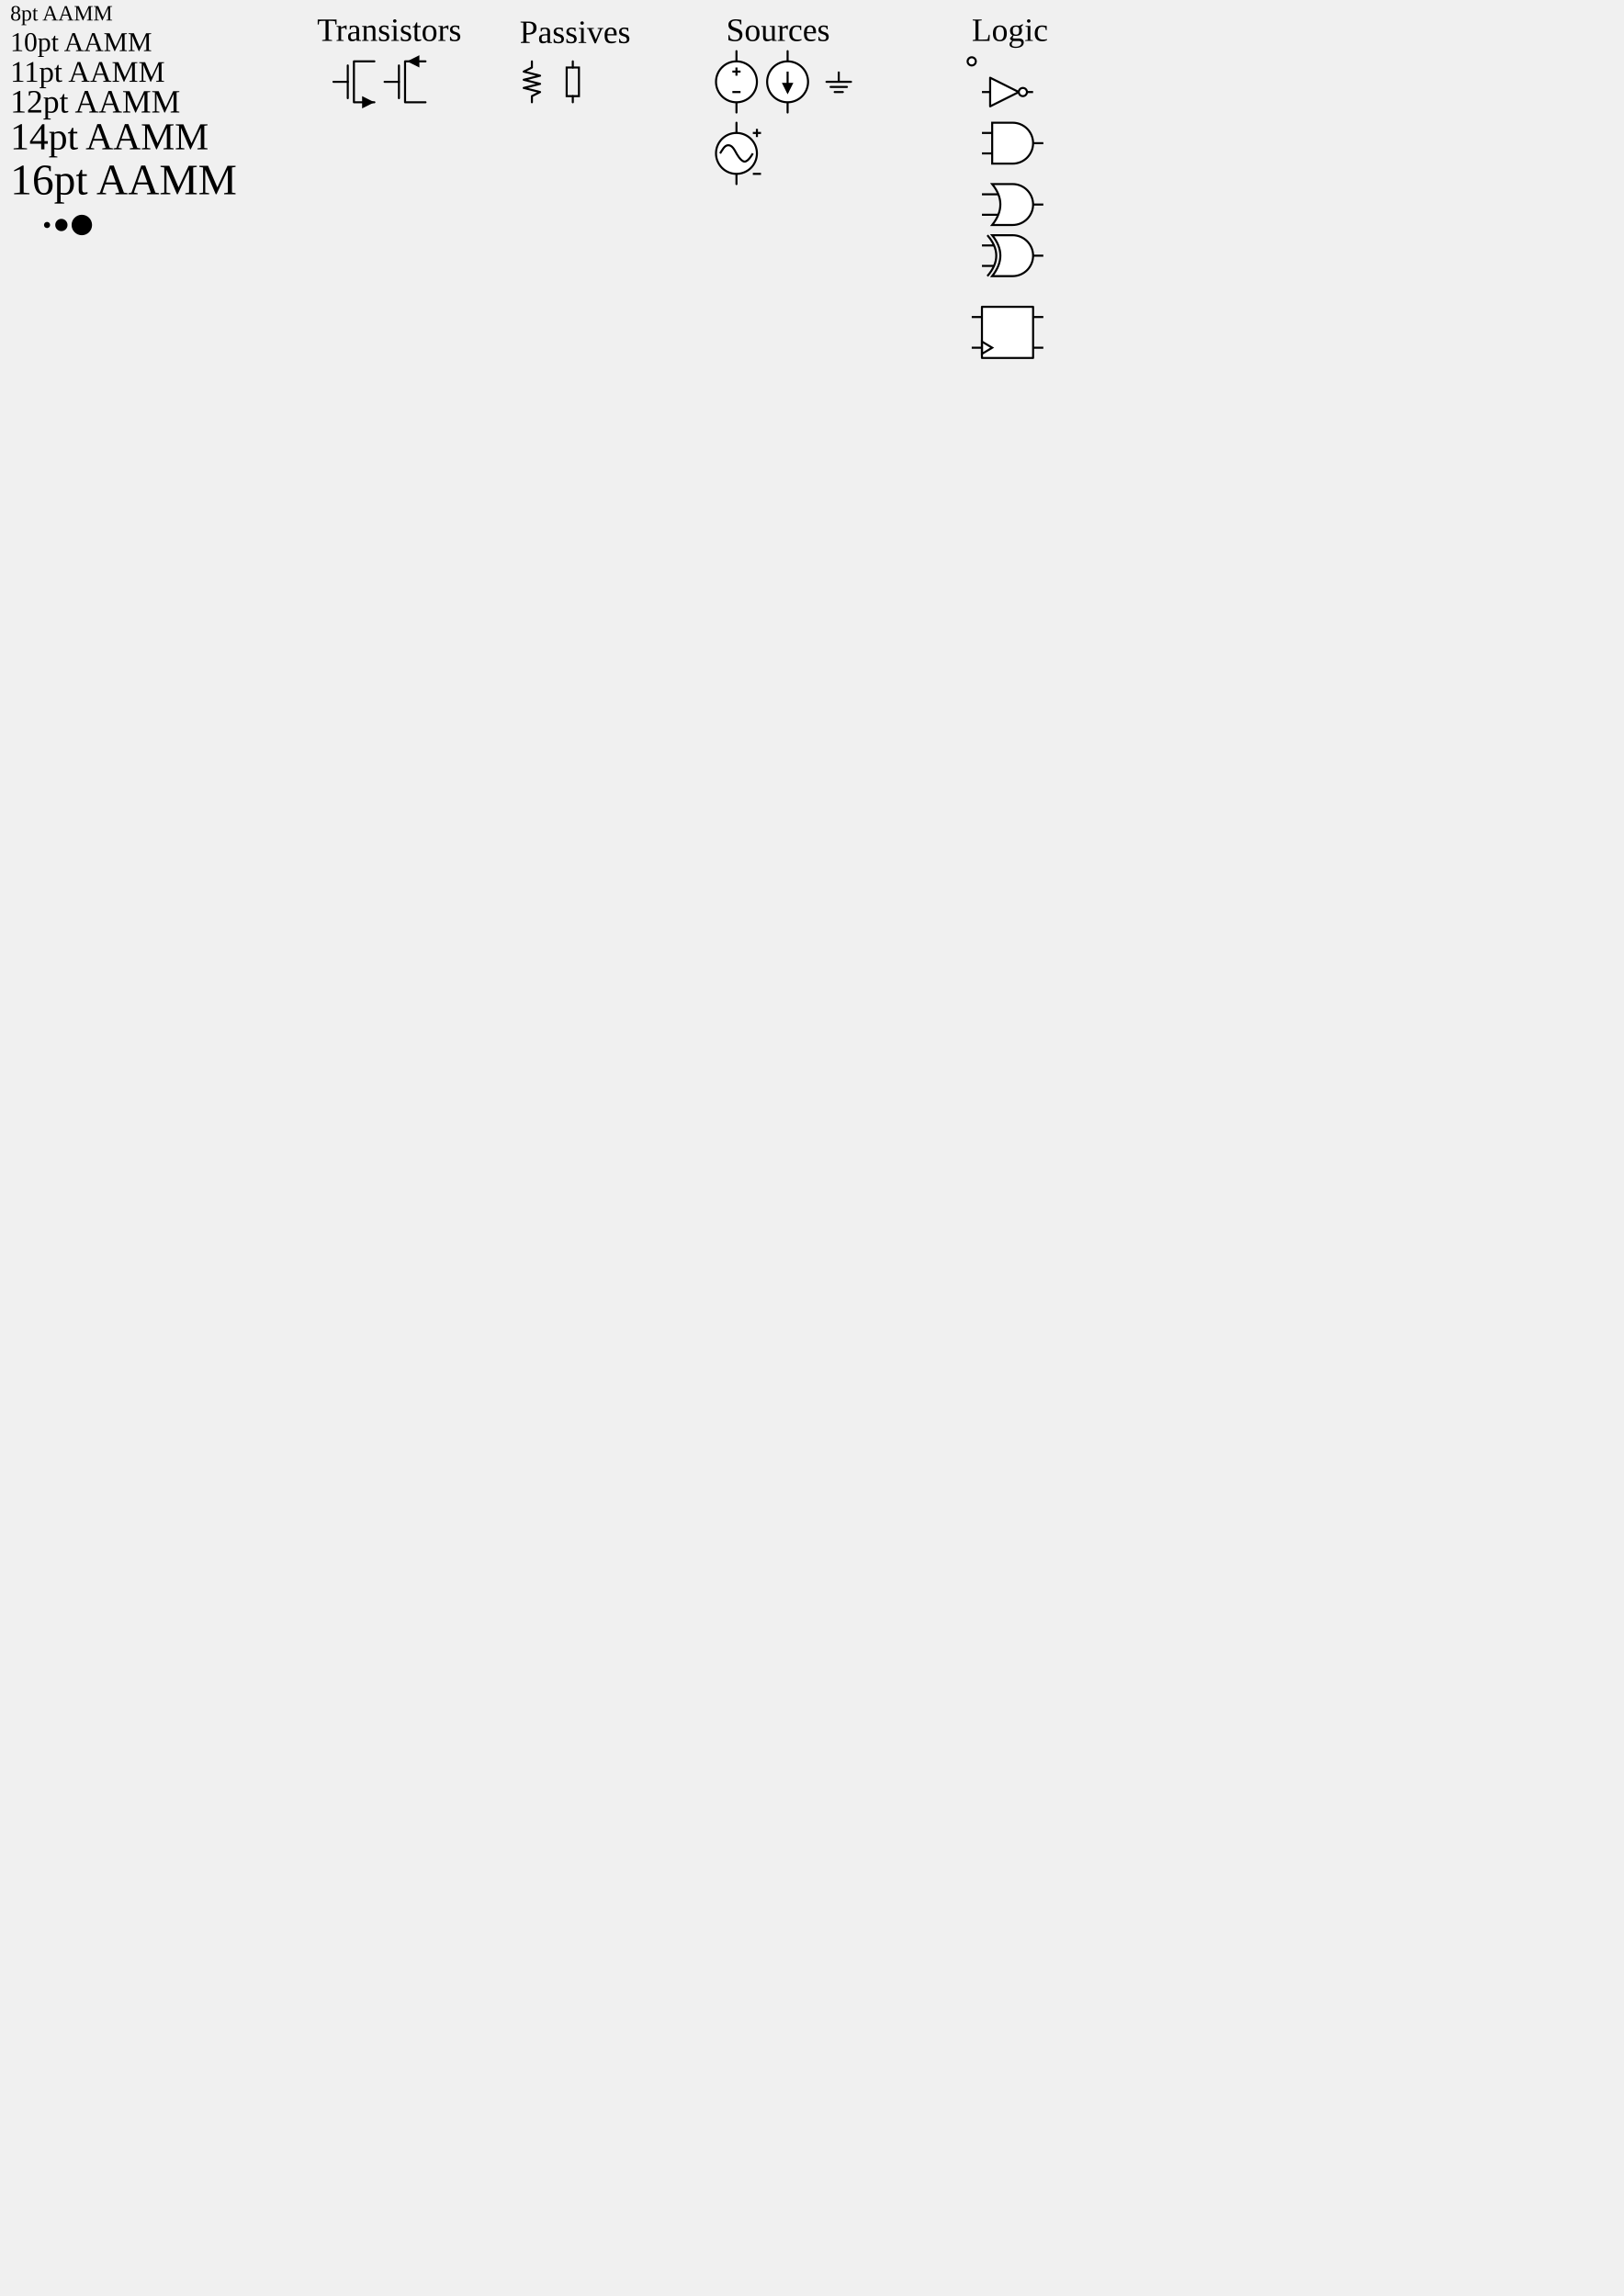
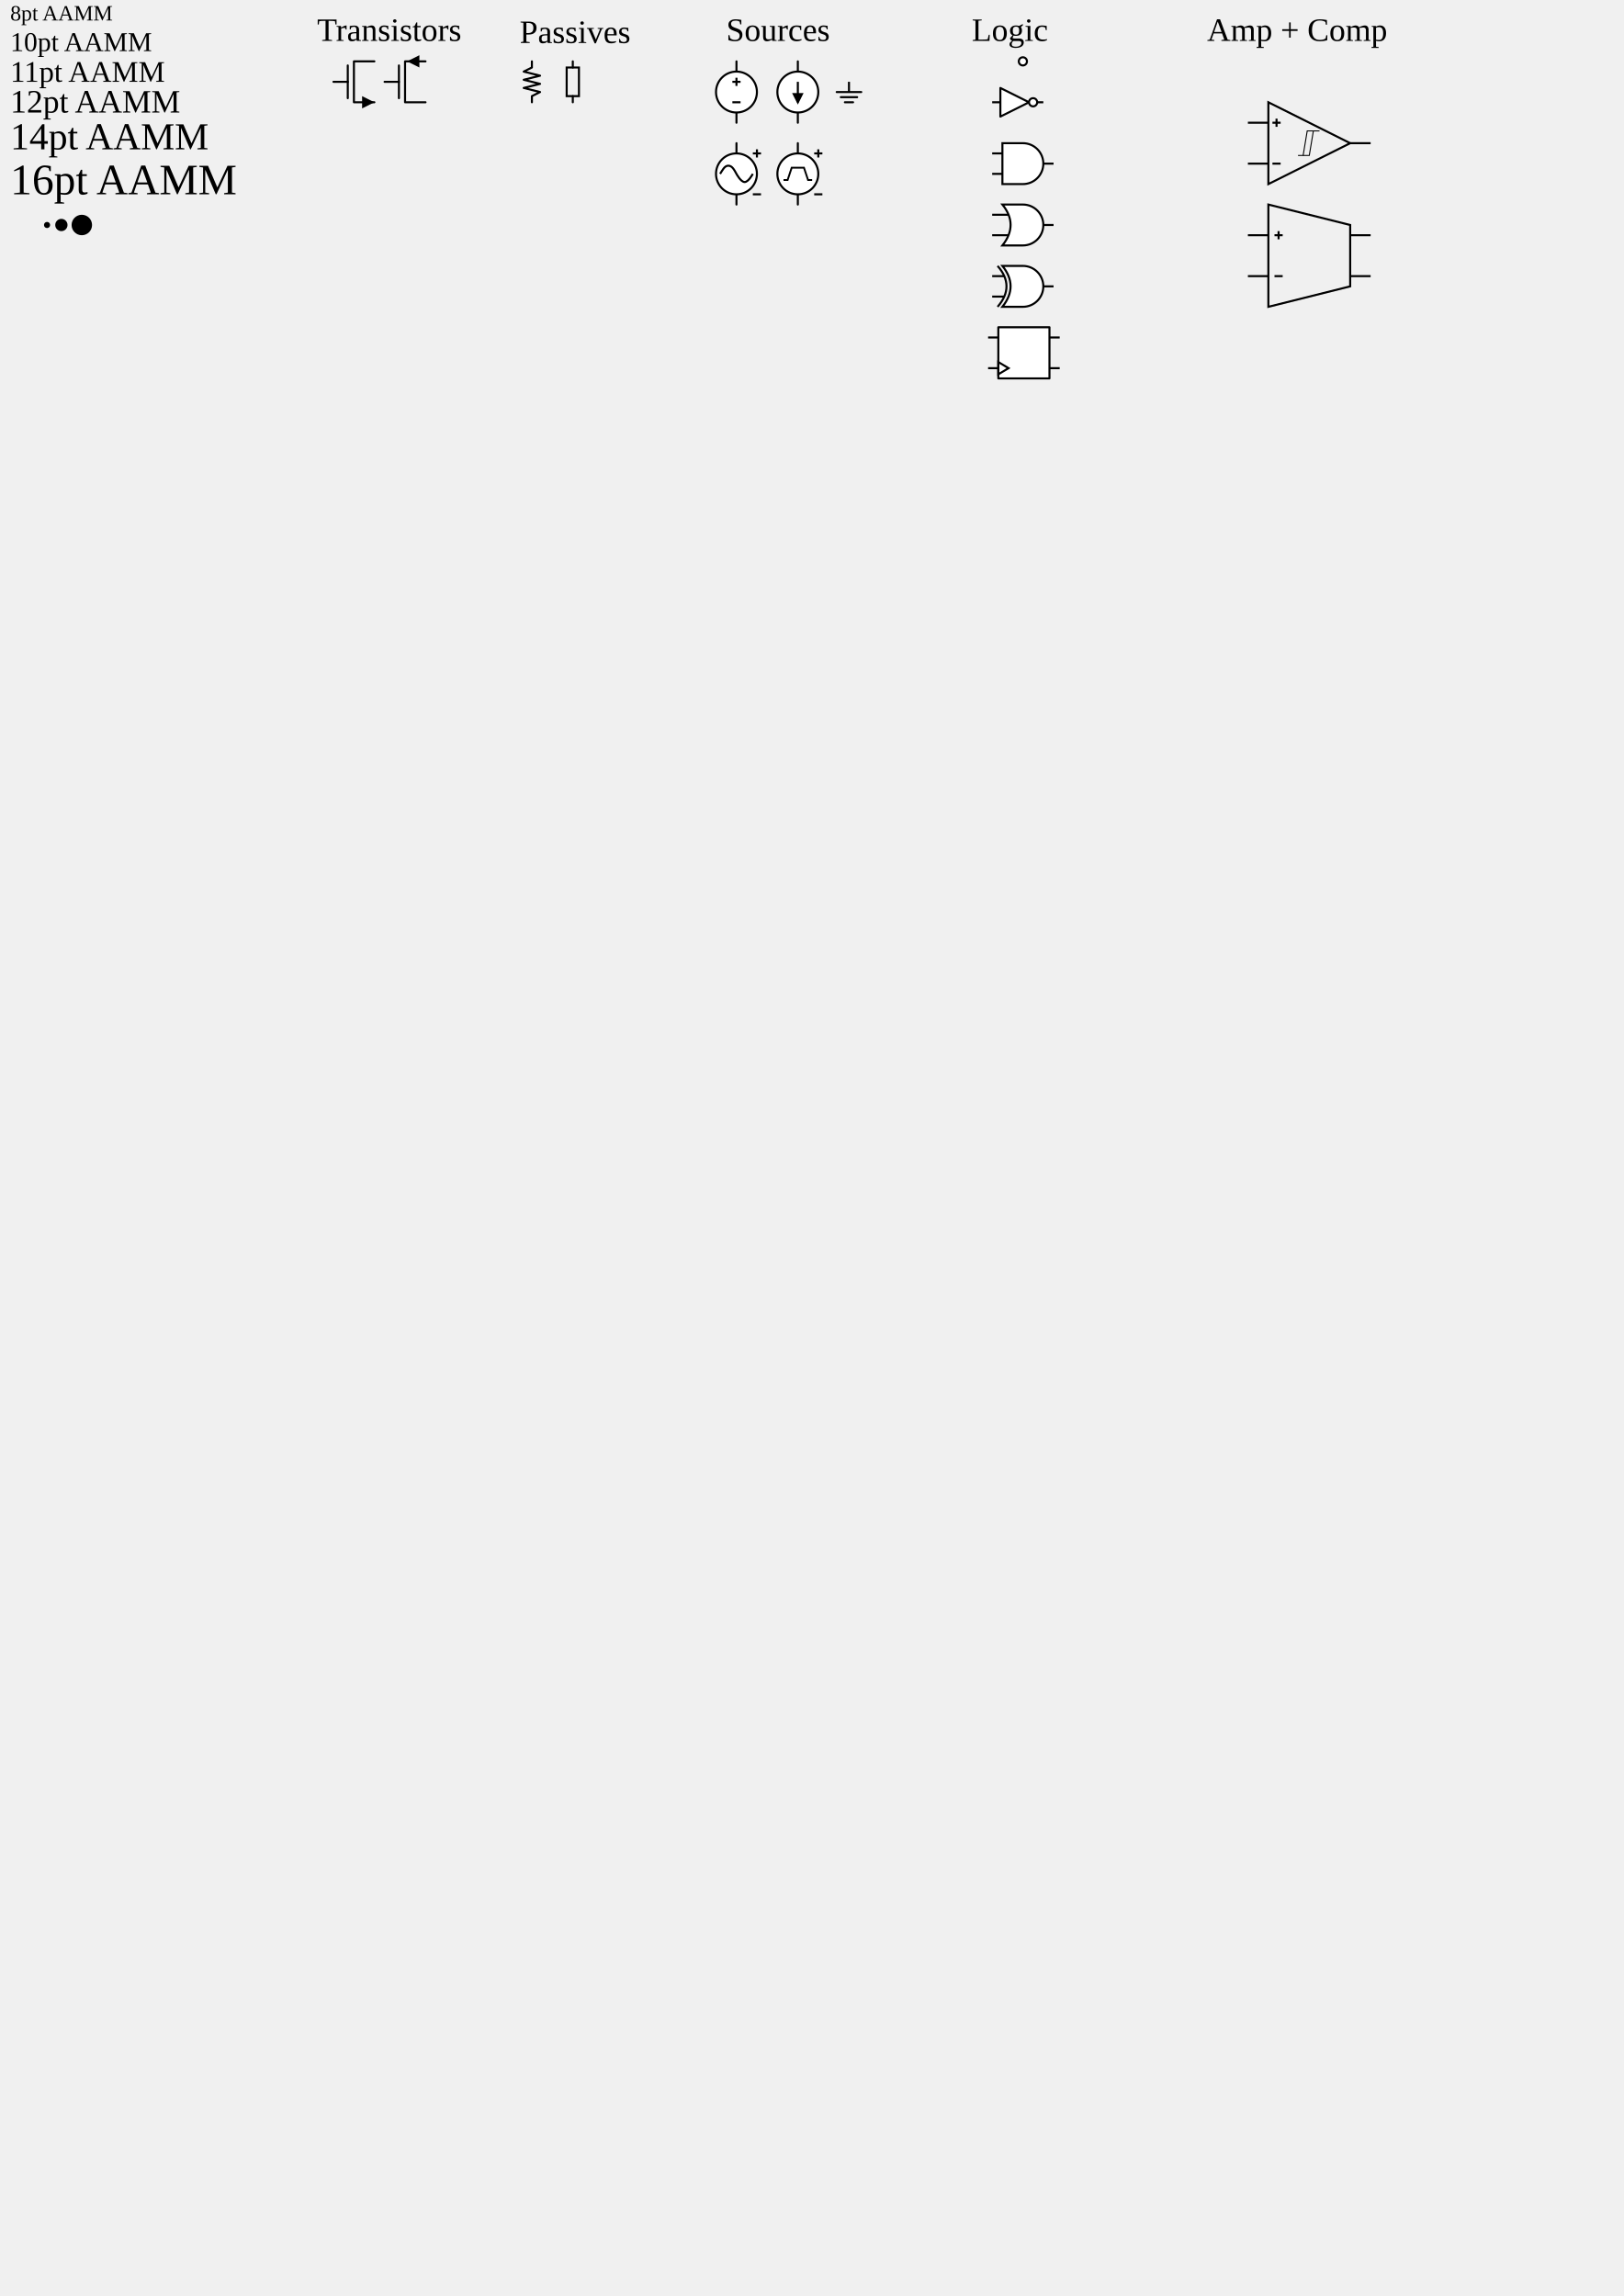
- <svg xmlns="http://www.w3.org/2000/svg" width="793.701" height="1122.52" viewBox="0 0 210 297" version="1.1" id="svg8">
+ <svg xmlns="http://www.w3.org/2000/svg" id="svg8" version="1.1" viewBox="0 0 210 297" height="1122.52" width="793.701">
  <defs id="defs2">
    </defs>
  <g id="layer1">
-     <text xml:space="preserve" style="font-size:3.528px;line-height:1.25;font-family:'Times New Roman';-inkscape-font-specification:'Times New Roman, ';stroke-width:0.265" x="1.323" y="6.615" id="text837">
-       <tspan id="tspan835" x="1.323" y="6.615" style="font-style:normal;font-variant:normal;font-weight:normal;font-stretch:normal;font-size:3.528px;font-family:'Times New Roman';-inkscape-font-specification:'Times New Roman, ';stroke-width:0.265">10pt AAMM</tspan>
+     <text id="text837" y="6.615" x="1.323" style="font-size:3.528px;line-height:1.25;font-family:'Times New Roman';-inkscape-font-specification:'Times New Roman, ';stroke-width:0.265" xml:space="preserve">
+       <tspan style="font-style:normal;font-variant:normal;font-weight:normal;font-stretch:normal;font-size:3.528px;font-family:'Times New Roman';-inkscape-font-specification:'Times New Roman, ';stroke-width:0.265" y="6.615" x="1.323" id="tspan835">10pt AAMM</tspan>
    </text>
-     <text xml:space="preserve" style="font-size:4.233px;line-height:1.25;font-family:'Times New Roman';-inkscape-font-specification:'Times New Roman, ';stroke-width:0.265" x="1.323" y="14.552" id="text841">
-       <tspan id="tspan839" x="1.323" y="14.552" style="stroke-width:0.265">12pt AAMM</tspan>
+     <text id="text841" y="14.552" x="1.323" style="font-size:4.233px;line-height:1.25;font-family:'Times New Roman';-inkscape-font-specification:'Times New Roman, ';stroke-width:0.265" xml:space="preserve">
+       <tspan style="stroke-width:0.265" y="14.552" x="1.323" id="tspan839">12pt AAMM</tspan>
    </text>
-     <g id="g911" transform="translate(-69.32083,-5.291667)">
-       <path id="path873" d="m 117.74,13.229 h -2.646 v 5.292 h 2.646" style="fill:none;stroke:#000000;stroke-width:0.265;stroke-linecap:round;stroke-linejoin:round;stroke-miterlimit:4;stroke-dasharray:none;stroke-opacity:1" />
-       <path id="path875" d="m 114.3,13.758 v 4.233" style="fill:none;stroke:#000000;stroke-width:0.265;stroke-linecap:round;stroke-linejoin:round;stroke-miterlimit:4;stroke-dasharray:none;stroke-opacity:1" />
-       <path id="path877" d="m 114.3,15.875 h -1.852" style="fill:none;stroke:#000000;stroke-width:0.265;stroke-linecap:round;stroke-linejoin:round;stroke-miterlimit:4;stroke-dasharray:none;stroke-opacity:1" />
-       <path id="path879" d="m 117.74,18.521 -1.587,-0.794 v 1.587 z" style="fill:#000000;stroke:none;stroke-width:0.265px;stroke-linecap:butt;stroke-linejoin:miter;stroke-opacity:1" />
+     <g transform="translate(-69.32083,-5.291667)" id="g911">
+       <path style="fill:none;stroke:#000000;stroke-width:0.265;stroke-linecap:round;stroke-linejoin:round;stroke-miterlimit:4;stroke-dasharray:none;stroke-opacity:1" d="m 117.74,13.229 h -2.646 v 5.292 h 2.646" id="path873" />
+       <path style="fill:none;stroke:#000000;stroke-width:0.265;stroke-linecap:round;stroke-linejoin:round;stroke-miterlimit:4;stroke-dasharray:none;stroke-opacity:1" d="m 114.3,13.758 v 4.233" id="path875" />
+       <path style="fill:none;stroke:#000000;stroke-width:0.265;stroke-linecap:round;stroke-linejoin:round;stroke-miterlimit:4;stroke-dasharray:none;stroke-opacity:1" d="m 114.3,15.875 h -1.852" id="path877" />
+       <path style="fill:#000000;stroke:none;stroke-width:0.265px;stroke-linecap:butt;stroke-linejoin:miter;stroke-opacity:1" d="m 117.74,18.521 -1.587,-0.794 v 1.587 z" id="path879" />
    </g>
-     <g id="g905" transform="translate(-69.32083,-5.291667)">
-       <path style="fill:none;stroke:#000000;stroke-width:0.265;stroke-linecap:round;stroke-linejoin:round;stroke-miterlimit:4;stroke-dasharray:none;stroke-opacity:1" d="m 124.354,13.229 h -2.646 v 5.292 h 2.646" id="path887" />
-       <path style="fill:none;stroke:#000000;stroke-width:0.265;stroke-linecap:round;stroke-linejoin:round;stroke-miterlimit:4;stroke-dasharray:none;stroke-opacity:1" d="m 120.915,13.758 v 4.233" id="path889" />
-       <path style="fill:none;stroke:#000000;stroke-width:0.265;stroke-linecap:round;stroke-linejoin:round;stroke-miterlimit:4;stroke-dasharray:none;stroke-opacity:1" d="M 120.915,15.875 H 119.062" id="path891" />
-       <path style="fill:#000000;stroke:none;stroke-width:0.265px;stroke-linecap:butt;stroke-linejoin:miter;stroke-opacity:1" d="m 121.973,13.229 1.587,-0.794 v 1.587 z" id="path893" />
+     <g transform="translate(-69.32083,-5.291667)" id="g905">
+       <path id="path887" d="m 124.354,13.229 h -2.646 v 5.292 h 2.646" style="fill:none;stroke:#000000;stroke-width:0.265;stroke-linecap:round;stroke-linejoin:round;stroke-miterlimit:4;stroke-dasharray:none;stroke-opacity:1" />
+       <path id="path889" d="m 120.915,13.758 v 4.233" style="fill:none;stroke:#000000;stroke-width:0.265;stroke-linecap:round;stroke-linejoin:round;stroke-miterlimit:4;stroke-dasharray:none;stroke-opacity:1" />
+       <path id="path891" d="M 120.915,15.875 H 119.062" style="fill:none;stroke:#000000;stroke-width:0.265;stroke-linecap:round;stroke-linejoin:round;stroke-miterlimit:4;stroke-dasharray:none;stroke-opacity:1" />
+       <path id="path893" d="m 121.973,13.229 1.587,-0.794 v 1.587 z" style="fill:#000000;stroke:none;stroke-width:0.265px;stroke-linecap:butt;stroke-linejoin:miter;stroke-opacity:1" />
    </g>
-     <circle id="path897" style="fill:#000000;stroke:none;stroke-width:0.265" cx="6.085" cy="29.104" r="0.397" />
-     <text id="text915" y="10.583" x="1.323" style="font-size:3.881px;line-height:1.25;font-family:'Times New Roman';-inkscape-font-specification:'Times New Roman, ';stroke-width:0.265" xml:space="preserve">
-       <tspan style="font-style:normal;font-variant:normal;font-weight:normal;font-stretch:normal;font-size:3.881px;font-family:'Times New Roman';-inkscape-font-specification:'Times New Roman, ';stroke-width:0.265" y="10.583" x="1.323" id="tspan913">11pt AAMM</tspan>
+     <circle r="0.397" cy="29.104" cx="6.085" style="fill:#000000;stroke:none;stroke-width:0.265" id="path897" />
+     <text xml:space="preserve" style="font-size:3.881px;line-height:1.25;font-family:'Times New Roman';-inkscape-font-specification:'Times New Roman, ';stroke-width:0.265" x="1.323" y="10.583" id="text915">
+       <tspan id="tspan913" x="1.323" y="10.583" style="font-style:normal;font-variant:normal;font-weight:normal;font-stretch:normal;font-size:3.881px;font-family:'Times New Roman';-inkscape-font-specification:'Times New Roman, ';stroke-width:0.265">11pt AAMM</tspan>
    </text>
-     <text id="text919" y="2.646" x="1.323" style="font-size:2.822px;line-height:1.25;font-family:'Times New Roman';-inkscape-font-specification:'Times New Roman, ';stroke-width:0.265" xml:space="preserve">
-       <tspan style="font-style:normal;font-variant:normal;font-weight:normal;font-stretch:normal;font-size:2.822px;font-family:'Times New Roman';-inkscape-font-specification:'Times New Roman, ';stroke-width:0.265" y="2.646" x="1.323" id="tspan917">8pt AAMM</tspan>
+     <text xml:space="preserve" style="font-size:2.822px;line-height:1.25;font-family:'Times New Roman';-inkscape-font-specification:'Times New Roman, ';stroke-width:0.265" x="1.323" y="2.646" id="text919">
+       <tspan id="tspan917" x="1.323" y="2.646" style="font-style:normal;font-variant:normal;font-weight:normal;font-stretch:normal;font-size:2.822px;font-family:'Times New Roman';-inkscape-font-specification:'Times New Roman, ';stroke-width:0.265">8pt AAMM</tspan>
    </text>
-     <text id="text923" y="19.315" x="1.323" style="font-size:4.939px;line-height:1.25;font-family:'Times New Roman';-inkscape-font-specification:'Times New Roman, ';stroke-width:0.265" xml:space="preserve">
-       <tspan style="font-size:4.939px;stroke-width:0.265" y="19.315" x="1.323" id="tspan921">14pt AAMM</tspan>
+     <text xml:space="preserve" style="font-size:4.939px;line-height:1.25;font-family:'Times New Roman';-inkscape-font-specification:'Times New Roman, ';stroke-width:0.265" x="1.323" y="19.315" id="text923">
+       <tspan id="tspan921" x="1.323" y="19.315" style="font-size:4.939px;stroke-width:0.265">14pt AAMM</tspan>
    </text>
-     <text xml:space="preserve" style="font-size:5.644px;line-height:1.25;font-family:'Times New Roman';-inkscape-font-specification:'Times New Roman, ';stroke-width:0.265" x="1.323" y="25.135" id="text927">
-       <tspan id="tspan925" x="1.323" y="25.135" style="font-size:5.644px;stroke-width:0.265">16pt AAMM</tspan>
+     <text id="text927" y="25.135" x="1.323" style="font-size:5.644px;line-height:1.25;font-family:'Times New Roman';-inkscape-font-specification:'Times New Roman, ';stroke-width:0.265" xml:space="preserve">
+       <tspan style="font-size:5.644px;stroke-width:0.265" y="25.135" x="1.323" id="tspan925">16pt AAMM</tspan>
    </text>
-     <circle id="path929" style="fill:#000000;stroke:none;stroke-width:0.529" cx="7.938" cy="29.104" r="0.794" />
-     <circle cy="29.104" cx="10.583" style="fill:#000000;stroke:none;stroke-width:0.882" id="circle931" r="1.323" />
-     <path style="fill:none;stroke:#000000;stroke-width:0.265px;stroke-linecap:round;stroke-linejoin:round;stroke-opacity:1" d="m 68.792,7.938 v 0.794 l -1.058,0.529 2.117,0.529 -2.117,0.529 2.117,0.529 -2.117,0.529 2.117,0.529 -1.058,0.529 v 0.794" id="path933" />
-     <text id="text941" y="5.292" x="41.01" style="font-size:4.233px;line-height:1.25;font-family:'Times New Roman';-inkscape-font-specification:'Times New Roman, ';stroke-width:0.265" xml:space="preserve">
-       <tspan style="stroke-width:0.265" y="5.292" x="41.01" id="tspan939">Transistors</tspan>
+     <circle r="0.794" cy="29.104" cx="7.938" style="fill:#000000;stroke:none;stroke-width:0.529" id="path929" />
+     <circle r="1.323" id="circle931" style="fill:#000000;stroke:none;stroke-width:0.882" cx="10.583" cy="29.104" />
+     <path id="path933" d="m 68.792,7.938 v 0.794 l -1.058,0.529 2.117,0.529 -2.117,0.529 2.117,0.529 -2.117,0.529 2.117,0.529 -1.058,0.529 v 0.794" style="fill:none;stroke:#000000;stroke-width:0.265px;stroke-linecap:round;stroke-linejoin:round;stroke-opacity:1" />
+     <text xml:space="preserve" style="font-size:4.233px;line-height:1.25;font-family:'Times New Roman';-inkscape-font-specification:'Times New Roman, ';stroke-width:0.265" x="41.01" y="5.292" id="text941">
+       <tspan id="tspan939" x="41.01" y="5.292" style="stroke-width:0.265">Transistors</tspan>
    </text>
-     <text xml:space="preserve" style="font-size:4.233px;line-height:1.25;font-family:'Times New Roman';-inkscape-font-specification:'Times New Roman, ';stroke-width:0.265" x="67.204" y="5.556" id="text945">
-       <tspan id="tspan943" x="67.204" y="5.556" style="stroke-width:0.265">Passives</tspan>
+     <text id="text945" y="5.556" x="67.204" style="font-size:4.233px;line-height:1.25;font-family:'Times New Roman';-inkscape-font-specification:'Times New Roman, ';stroke-width:0.265" xml:space="preserve">
+       <tspan style="stroke-width:0.265" y="5.556" x="67.204" id="tspan943">Passives</tspan>
    </text>
-     <text xml:space="preserve" style="font-size:4.233px;line-height:1.25;font-family:'Times New Roman';-inkscape-font-specification:'Times New Roman, ';stroke-width:0.265" x="93.927" y="5.292" id="text949">
-       <tspan id="tspan947" x="93.927" y="5.292" style="stroke-width:0.265">Sources</tspan>
+     <text id="text949" y="5.292" x="93.927" style="font-size:4.233px;line-height:1.25;font-family:'Times New Roman';-inkscape-font-specification:'Times New Roman, ';stroke-width:0.265" xml:space="preserve">
+       <tspan style="stroke-width:0.265" y="5.292" x="93.927" id="tspan947">Sources</tspan>
    </text>
-     <g id="g912">
-       <path style="fill:none;stroke:#000000;stroke-width:0.265;stroke-linecap:round;stroke-linejoin:miter;stroke-opacity:1;stroke-miterlimit:4;stroke-dasharray:none" d="M 95.25,14.552 V 6.615" id="path896" />
-       <path d="m 97.896,10.583 a 2.646,2.646 0 0 1 -2.646,2.646 2.646,2.646 0 0 1 -2.646,-2.646 2.646,2.646 0 0 1 2.646,-2.646 2.646,2.646 0 0 1 2.646,2.646" style="opacity:0.998;fill:#ffffff;stroke:#000000;stroke-width:0.265;stroke-linecap:round;stroke-linejoin:round;stroke-miterlimit:4;stroke-dasharray:none" id="path953" />
-       <path id="path955" d="m 94.721,9.26 h 1.058" style="fill:none;stroke:#000000;stroke-width:0.265px;stroke-linecap:butt;stroke-linejoin:miter;stroke-opacity:1" />
-       <path id="path957" d="M 95.25,8.731 V 9.79" style="fill:none;stroke:#000000;stroke-width:0.265px;stroke-linecap:butt;stroke-linejoin:miter;stroke-opacity:1" />
-       <path id="path959" d="m 94.721,11.906 h 1.058" style="fill:none;stroke:#000000;stroke-width:0.265px;stroke-linecap:butt;stroke-linejoin:miter;stroke-opacity:1" />
+     <g transform="translate(2.7999998e-6,1.322917)" id="g912">
+       <path id="path896" d="M 95.25,14.552 V 6.615" style="fill:none;stroke:#000000;stroke-width:0.265;stroke-linecap:round;stroke-linejoin:miter;stroke-miterlimit:4;stroke-dasharray:none;stroke-opacity:1" />
+       <path id="path953" style="opacity:0.998;fill:#ffffff;stroke:#000000;stroke-width:0.265;stroke-linecap:round;stroke-linejoin:round;stroke-miterlimit:4;stroke-dasharray:none" d="m 97.896,10.583 a 2.646,2.646 0 0 1 -2.646,2.646 2.646,2.646 0 0 1 -2.646,-2.646 2.646,2.646 0 0 1 2.646,-2.646 2.646,2.646 0 0 1 2.646,2.646" />
+       <path style="fill:none;stroke:#000000;stroke-width:0.265px;stroke-linecap:butt;stroke-linejoin:miter;stroke-opacity:1" d="m 94.721,9.26 h 1.058" id="path955" />
+       <path style="fill:none;stroke:#000000;stroke-width:0.265px;stroke-linecap:butt;stroke-linejoin:miter;stroke-opacity:1" d="M 95.25,8.731 V 9.79" id="path957" />
+       <path style="fill:none;stroke:#000000;stroke-width:0.265px;stroke-linecap:butt;stroke-linejoin:miter;stroke-opacity:1" d="m 94.721,11.906 h 1.058" id="path959" />
    </g>
    <g id="g1085">
-       <path id="path965" d="m 74.877,8.731 -1.587,-3e-7 v 3.704 h 1.587 z" style="fill:none;stroke:#000000;stroke-width:0.265px;stroke-linecap:round;stroke-linejoin:miter;stroke-opacity:1" />
-       <path id="path967" d="M 74.083,8.731 V 7.937" style="fill:none;stroke:#000000;stroke-width:0.265px;stroke-linecap:round;stroke-linejoin:round;stroke-opacity:1" />
-       <path id="path969" d="m 74.083,12.435 v 0.794" style="fill:none;stroke:#000000;stroke-width:0.265px;stroke-linecap:round;stroke-linejoin:round;stroke-opacity:1" />
+       <path style="fill:none;stroke:#000000;stroke-width:0.265px;stroke-linecap:round;stroke-linejoin:miter;stroke-opacity:1" d="m 74.877,8.731 -1.587,-3e-7 v 3.704 h 1.587 z" id="path965" />
+       <path style="fill:none;stroke:#000000;stroke-width:0.265px;stroke-linecap:round;stroke-linejoin:round;stroke-opacity:1" d="M 74.083,8.731 V 7.937" id="path967" />
+       <path style="fill:none;stroke:#000000;stroke-width:0.265px;stroke-linecap:round;stroke-linejoin:round;stroke-opacity:1" d="m 74.083,12.435 v 0.794" id="path969" />
    </g>
-     <g id="g904">
-       <path style="fill:none;stroke:#000000;stroke-width:0.265;stroke-linecap:round;stroke-linejoin:miter;stroke-opacity:1;stroke-miterlimit:4;stroke-dasharray:none" d="M 101.865,14.552 V 6.615" id="path898" />
-       <path d="m 104.51,10.583 a 2.646,2.646 0 0 1 -2.646,2.646 2.646,2.646 0 0 1 -2.646,-2.646 2.646,2.646 0 0 1 2.646,-2.646 2.646,2.646 0 0 1 2.646,2.646" style="opacity:0.998;fill:#ffffff;stroke:#000000;stroke-width:0.265;stroke-linecap:round;stroke-linejoin:round;stroke-miterlimit:4;stroke-dasharray:none" id="circle971" />
-       <path id="path985" d="M 101.865,9.26 V 11.906" style="fill:none;stroke:#000000;stroke-width:0.265px;stroke-linecap:butt;stroke-linejoin:miter;stroke-opacity:1" />
-       <path id="path1263" d="m 101.865,11.906 -0.529,-1.058 h 1.058 z" style="fill:#000000;stroke:#000000;stroke-width:0.265px;stroke-linecap:butt;stroke-linejoin:miter;stroke-opacity:1" />
+     <g transform="translate(1.322919,1.322917)" id="g904">
+       <path id="path898" d="M 101.865,14.552 V 6.615" style="fill:none;stroke:#000000;stroke-width:0.265;stroke-linecap:round;stroke-linejoin:miter;stroke-miterlimit:4;stroke-dasharray:none;stroke-opacity:1" />
+       <path id="circle971" style="opacity:0.998;fill:#ffffff;stroke:#000000;stroke-width:0.265;stroke-linecap:round;stroke-linejoin:round;stroke-miterlimit:4;stroke-dasharray:none" d="m 104.51,10.583 a 2.646,2.646 0 0 1 -2.646,2.646 2.646,2.646 0 0 1 -2.646,-2.646 2.646,2.646 0 0 1 2.646,-2.646 2.646,2.646 0 0 1 2.646,2.646" />
+       <path style="fill:none;stroke:#000000;stroke-width:0.265px;stroke-linecap:butt;stroke-linejoin:miter;stroke-opacity:1" d="M 101.865,9.26 V 11.906" id="path985" />
+       <path style="fill:#000000;stroke:#000000;stroke-width:0.265px;stroke-linecap:butt;stroke-linejoin:miter;stroke-opacity:1" d="m 101.865,11.906 -0.529,-1.058 h 1.058 z" id="path1263" />
    </g>
-     <g id="g1314">
+     <g transform="translate(1.322919,1.322917)" id="g1314">
      <g id="g1305">
-         <path id="path1290" style="fill:none;stroke:#000000;stroke-width:0.265px;stroke-linecap:round;stroke-linejoin:miter;stroke-opacity:1" d="m 106.892,10.583 c 1.058,0 2.117,0 3.175,0" />
-         <path id="path1292" style="fill:none;stroke:#000000;stroke-width:0.265px;stroke-linecap:round;stroke-linejoin:miter;stroke-opacity:1" d="m 107.421,11.245 c 0.706,0 1.411,0 2.117,0" />
-         <path id="path1294" style="fill:none;stroke:#000000;stroke-width:0.265px;stroke-linecap:round;stroke-linejoin:miter;stroke-opacity:1" d="m 107.95,11.906 c 0.353,0 0.706,0 1.058,0" />
+         <path d="m 106.892,10.583 c 1.058,0 2.117,0 3.175,0" style="fill:none;stroke:#000000;stroke-width:0.265px;stroke-linecap:round;stroke-linejoin:miter;stroke-opacity:1" id="path1290" />
+         <path d="m 107.421,11.245 c 0.706,0 1.411,0 2.117,0" style="fill:none;stroke:#000000;stroke-width:0.265px;stroke-linecap:round;stroke-linejoin:miter;stroke-opacity:1" id="path1292" />
+         <path d="m 107.95,11.906 c 0.353,0 0.706,0 1.058,0" style="fill:none;stroke:#000000;stroke-width:0.265px;stroke-linecap:round;stroke-linejoin:miter;stroke-opacity:1" id="path1294" />
      </g>
-       <path id="path1307" style="fill:none;stroke:#000000;stroke-width:0.265px;stroke-linecap:butt;stroke-linejoin:miter;stroke-opacity:1" d="m 108.479,10.583 c 0,-0.441 0,-0.882 0,-1.323" />
+       <path d="m 108.479,10.583 c 0,-0.441 0,-0.882 0,-1.323" style="fill:none;stroke:#000000;stroke-width:0.265px;stroke-linecap:butt;stroke-linejoin:miter;stroke-opacity:1" id="path1307" />
    </g>
-     <path style="fill:none;stroke:#000000;stroke-width:0.265;stroke-linecap:round;stroke-linejoin:miter;stroke-miterlimit:4;stroke-dasharray:none;stroke-opacity:1" d="M 95.25,23.812 V 15.875" id="path914" />
-     <path d="m 97.896,19.844 a 2.646,2.646 0 0 1 -2.646,2.646 2.646,2.646 0 0 1 -2.646,-2.646 2.646,2.646 0 0 1 2.646,-2.646 2.646,2.646 0 0 1 2.646,2.646" style="opacity:0.998;fill:#ffffff;stroke:#000000;stroke-width:0.265;stroke-linecap:round;stroke-linejoin:round;stroke-miterlimit:4;stroke-dasharray:none" id="path916" />
-     <path id="path931" d="m 93.133,19.844 c 0.29,-0.43 0.559,-1.058 1.058,-1.058 0.499,10e-7 0.756,0.518 1.058,1.058 0,0 0.559,1.058 1.058,1.058 0.499,0 1.058,-1.058 1.058,-1.058" style="fill:none;stroke:#000000;stroke-width:0.265;stroke-linecap:butt;stroke-linejoin:miter;stroke-miterlimit:4;stroke-dasharray:none;stroke-opacity:1" />
-     <path id="path938" d="m 97.367,17.198 h 1.058" style="fill:none;stroke:#000000;stroke-width:0.265px;stroke-linecap:butt;stroke-linejoin:miter;stroke-opacity:1" />
-     <path id="path940" d="m 97.896,16.669 v 1.058" style="fill:none;stroke:#000000;stroke-width:0.265px;stroke-linecap:butt;stroke-linejoin:miter;stroke-opacity:1" />
-     <path id="path942" d="m 97.367,22.49 h 1.058" style="fill:none;stroke:#000000;stroke-width:0.265px;stroke-linecap:butt;stroke-linejoin:miter;stroke-opacity:1" />
-     <text id="text953" y="5.292" x="125.677" style="font-size:4.233px;line-height:1.25;font-family:'Times New Roman';-inkscape-font-specification:'Times New Roman, ';stroke-width:0.265" xml:space="preserve">
-       <tspan style="stroke-width:0.265" y="5.292" x="125.677" id="tspan951">Logic</tspan>
+     <path id="path914" d="m 95.25,26.458 v -7.938" style="fill:none;stroke:#000000;stroke-width:0.265;stroke-linecap:round;stroke-linejoin:miter;stroke-miterlimit:4;stroke-dasharray:none;stroke-opacity:1" />
+     <path id="path916" style="opacity:0.998;fill:#ffffff;stroke:#000000;stroke-width:0.265;stroke-linecap:round;stroke-linejoin:round;stroke-miterlimit:4;stroke-dasharray:none" d="m 97.896,22.49 a 2.646,2.646 0 0 1 -2.646,2.646 2.646,2.646 0 0 1 -2.646,-2.646 2.646,2.646 0 0 1 2.646,-2.646 2.646,2.646 0 0 1 2.646,2.646" />
+     <path style="fill:none;stroke:#000000;stroke-width:0.265;stroke-linecap:butt;stroke-linejoin:miter;stroke-miterlimit:4;stroke-dasharray:none;stroke-opacity:1" d="m 93.133,22.49 c 0.29,-0.43 0.559,-1.058 1.058,-1.058 0.499,10e-7 0.756,0.518 1.058,1.058 0,0 0.559,1.058 1.058,1.058 0.499,0 1.058,-1.058 1.058,-1.058" id="path931" />
+     <path style="fill:none;stroke:#000000;stroke-width:0.265px;stroke-linecap:butt;stroke-linejoin:miter;stroke-opacity:1" d="m 97.367,19.844 h 1.058" id="path938" />
+     <path style="fill:none;stroke:#000000;stroke-width:0.265px;stroke-linecap:butt;stroke-linejoin:miter;stroke-opacity:1" d="m 97.896,19.315 v 1.058" id="path940" />
+     <path style="fill:none;stroke:#000000;stroke-width:0.265px;stroke-linecap:butt;stroke-linejoin:miter;stroke-opacity:1" d="m 97.367,25.135 h 1.058" id="path942" />
+     <text xml:space="preserve" style="font-size:4.233px;line-height:1.25;font-family:'Times New Roman';-inkscape-font-specification:'Times New Roman, ';stroke-width:0.265" x="125.677" y="5.292" id="text953">
+       <tspan id="tspan951" x="125.677" y="5.292" style="stroke-width:0.265">Logic</tspan>
    </text>
-     <g id="g1042">
-       <path id="path960" style="opacity:0.998;fill:#ffffff;stroke:#000000;stroke-width:0.265;stroke-linecap:round;stroke-linejoin:round;stroke-miterlimit:4;stroke-dasharray:none" d="m 131.763,11.906 -3.704,1.852 v -3.704 z" />
-       <circle style="opacity:0.998;fill:#ffffff;stroke:#000000;stroke-width:0.265;stroke-linecap:round;stroke-linejoin:round;stroke-miterlimit:4;stroke-dasharray:none" id="path963" cx="132.292" cy="11.906" r="0.529" />
-       <path style="fill:none;stroke:#000000;stroke-width:0.265px;stroke-linecap:butt;stroke-linejoin:miter;stroke-opacity:1" d="m 128.058,11.906 -1.058,0" id="path966" />
-       <path style="fill:none;stroke:#000000;stroke-width:0.265px;stroke-linecap:butt;stroke-linejoin:miter;stroke-opacity:1" d="m 132.821,11.906 0.794,0" id="path968" />
+     <g transform="translate(1.322897,1.322917)" id="g1042">
+       <path d="m 131.763,11.906 -3.704,1.852 v -3.704 z" style="opacity:0.998;fill:#ffffff;stroke:#000000;stroke-width:0.265;stroke-linecap:round;stroke-linejoin:round;stroke-miterlimit:4;stroke-dasharray:none" id="path960" />
+       <circle r="0.529" cy="11.906" cx="132.292" id="path963" style="opacity:0.998;fill:#ffffff;stroke:#000000;stroke-width:0.265;stroke-linecap:round;stroke-linejoin:round;stroke-miterlimit:4;stroke-dasharray:none" />
+       <path id="path966" d="M 128.058,11.906 H 127" style="fill:none;stroke:#000000;stroke-width:0.265px;stroke-linecap:butt;stroke-linejoin:miter;stroke-opacity:1" />
+       <path id="path968" d="m 132.821,11.906 h 0.794" style="fill:none;stroke:#000000;stroke-width:0.265px;stroke-linecap:butt;stroke-linejoin:miter;stroke-opacity:1" />
    </g>
-     <g id="g1036">
-       <path style="fill:#ffffff;stroke:#000000;stroke-width:0.265px;stroke-linecap:butt;stroke-linejoin:miter;stroke-opacity:1" d="m 133.615,18.521 a 2.646,2.646 45 0 0 -2.646,-2.646 h -2.646 v 5.292 h 2.646 a 2.646,2.646 135 0 0 2.646,-2.646 z" id="path970" />
-       <path id="path994" d="m 133.615,18.521 h 1.323" style="fill:none;stroke:#000000;stroke-width:0.265px;stroke-linecap:butt;stroke-linejoin:miter;stroke-opacity:1" />
-       <path style="fill:none;stroke:#000000;stroke-width:0.265px;stroke-linecap:butt;stroke-linejoin:miter;stroke-opacity:1" d="M 128.323,17.198 H 127" id="path998" />
-       <path style="fill:none;stroke:#000000;stroke-width:0.265px;stroke-linecap:butt;stroke-linejoin:miter;stroke-opacity:1" d="M 128.323,19.844 H 127" id="path1000" />
+     <g transform="translate(1.322918,2.645834)" id="g1036">
+       <path id="path970" d="m 133.615,18.521 a 2.646,2.646 45 0 0 -2.646,-2.646 h -2.646 v 5.292 h 2.646 a 2.646,2.646 135 0 0 2.646,-2.646 z" style="fill:#ffffff;stroke:#000000;stroke-width:0.265px;stroke-linecap:butt;stroke-linejoin:miter;stroke-opacity:1" />
+       <path style="fill:none;stroke:#000000;stroke-width:0.265px;stroke-linecap:butt;stroke-linejoin:miter;stroke-opacity:1" d="m 133.615,18.521 h 1.323" id="path994" />
+       <path id="path998" d="M 128.323,17.198 H 127" style="fill:none;stroke:#000000;stroke-width:0.265px;stroke-linecap:butt;stroke-linejoin:miter;stroke-opacity:1" />
+       <path id="path1000" d="M 128.323,19.844 H 127" style="fill:none;stroke:#000000;stroke-width:0.265px;stroke-linecap:butt;stroke-linejoin:miter;stroke-opacity:1" />
    </g>
-     <g id="g1080">
+     <g transform="translate(1.322918,2.645834)" id="g1080">
      <g id="g1030">
-         <path style="fill:#ffffff;stroke:#000000;stroke-width:0.265px;stroke-linecap:butt;stroke-linejoin:miter;stroke-opacity:1" d="M 133.615,26.458 A 2.646,2.646 45 0 0 130.969,23.812 h -2.646 c 1.388,1.721 1.434,3.482 0,5.292 h 2.646 a 2.646,2.646 135 0 0 2.646,-2.646 z" id="path974" />
-         <path style="fill:none;stroke:#000000;stroke-width:0.265px;stroke-linecap:butt;stroke-linejoin:miter;stroke-opacity:1" d="m 133.615,26.458 h 1.323" id="path992" />
-         <path id="path1002" d="M 129.117,25.135 H 127" style="fill:none;stroke:#000000;stroke-width:0.265px;stroke-linecap:butt;stroke-linejoin:miter;stroke-opacity:1" />
-         <path style="fill:none;stroke:#000000;stroke-width:0.265px;stroke-linecap:butt;stroke-linejoin:miter;stroke-opacity:1" d="M 129.117,27.781 H 127" id="path1013" />
+         <path id="path974" d="M 133.615,26.458 A 2.646,2.646 45 0 0 130.969,23.812 h -2.646 c 1.388,1.721 1.434,3.482 0,5.292 h 2.646 a 2.646,2.646 135 0 0 2.646,-2.646 z" style="fill:#ffffff;stroke:#000000;stroke-width:0.265px;stroke-linecap:butt;stroke-linejoin:miter;stroke-opacity:1" />
+         <path id="path992" d="m 133.615,26.458 h 1.323" style="fill:none;stroke:#000000;stroke-width:0.265px;stroke-linecap:butt;stroke-linejoin:miter;stroke-opacity:1" />
+         <path style="fill:none;stroke:#000000;stroke-width:0.265px;stroke-linecap:butt;stroke-linejoin:miter;stroke-opacity:1" d="M 129.117,25.135 H 127" id="path1002" />
+         <path id="path1013" d="M 129.117,27.781 H 127" style="fill:none;stroke:#000000;stroke-width:0.265px;stroke-linecap:butt;stroke-linejoin:miter;stroke-opacity:1" />
      </g>
    </g>
-     <g id="g1024">
+     <g transform="translate(1.32292,3.968751)" id="g1024">
      <g id="g1073">
-         <path id="path984" d="m 127.699,30.427 c 1.512,1.732 1.562,3.494 0,5.292" style="fill:none;stroke:#000000;stroke-width:0.265px;stroke-linecap:butt;stroke-linejoin:miter;stroke-opacity:1" />
-         <path style="fill:none;stroke:#000000;stroke-width:0.265px;stroke-linecap:butt;stroke-linejoin:miter;stroke-opacity:1" d="m 133.615,33.073 h 1.323" id="path990" />
-         <path id="path1009" d="m 133.615,33.073 a 2.646,2.646 45 0 0 -2.646,-2.646 h -2.646 c 1.388,1.721 1.434,3.482 0,5.292 l 2.646,0 a 2.646,2.646 135 0 0 2.646,-2.646 z" style="fill:#ffffff;stroke:#000000;stroke-width:0.265px;stroke-linecap:butt;stroke-linejoin:miter;stroke-opacity:1" />
-         <path id="path1015" d="M 128.588,31.75 H 127" style="fill:none;stroke:#000000;stroke-width:0.265px;stroke-linecap:butt;stroke-linejoin:miter;stroke-opacity:1" />
-         <path id="path1017" d="M 128.588,34.396 H 127" style="fill:none;stroke:#000000;stroke-width:0.265px;stroke-linecap:butt;stroke-linejoin:miter;stroke-opacity:1" />
+         <path style="fill:none;stroke:#000000;stroke-width:0.265px;stroke-linecap:butt;stroke-linejoin:miter;stroke-opacity:1" d="m 127.699,30.427 c 1.512,1.732 1.562,3.494 0,5.292" id="path984" />
+         <path id="path990" d="m 133.615,33.073 h 1.323" style="fill:none;stroke:#000000;stroke-width:0.265px;stroke-linecap:butt;stroke-linejoin:miter;stroke-opacity:1" />
+         <path style="fill:#ffffff;stroke:#000000;stroke-width:0.265px;stroke-linecap:butt;stroke-linejoin:miter;stroke-opacity:1" d="m 133.615,33.073 a 2.646,2.646 45 0 0 -2.646,-2.646 h -2.646 c 1.388,1.721 1.434,3.482 0,5.292 l 2.646,0 a 2.646,2.646 135 0 0 2.646,-2.646 z" id="path1009" />
+         <path style="fill:none;stroke:#000000;stroke-width:0.265px;stroke-linecap:butt;stroke-linejoin:miter;stroke-opacity:1" d="M 128.588,31.75 H 127" id="path1015" />
+         <path style="fill:none;stroke:#000000;stroke-width:0.265px;stroke-linecap:butt;stroke-linejoin:miter;stroke-opacity:1" d="M 128.588,34.396 H 127" id="path1017" />
      </g>
    </g>
-     <circle style="opacity:0.998;fill:#ffffff;stroke:#000000;stroke-width:0.265;stroke-linecap:round;stroke-linejoin:round;stroke-miterlimit:4;stroke-dasharray:none" id="circle996" cx="125.677" cy="7.938" r="0.529" />
-     <g id="g1066">
-       <rect style="opacity:0.998;fill:#ffffff;stroke:#000000;stroke-width:0.265;stroke-linecap:round;stroke-linejoin:round;stroke-miterlimit:4;stroke-dasharray:none" id="rect1044" width="6.615" height="6.615" x="127" y="39.688" />
-       <path style="fill:none;stroke:#000000;stroke-width:0.265px;stroke-linecap:butt;stroke-linejoin:miter;stroke-opacity:1" d="m 127,44.185 1.323,0.794 L 127,45.773 Z" id="path1046" />
-       <path style="fill:none;stroke:#000000;stroke-width:0.265px;stroke-linecap:butt;stroke-linejoin:miter;stroke-opacity:1" d="m 127,41.01 h -1.323" id="path1052" />
-       <path style="fill:none;stroke:#000000;stroke-width:0.265px;stroke-linecap:butt;stroke-linejoin:miter;stroke-opacity:1" d="m 127,44.979 h -1.323" id="path1054" />
-       <path style="fill:none;stroke:#000000;stroke-width:0.265px;stroke-linecap:butt;stroke-linejoin:miter;stroke-opacity:1" d="m 133.615,41.01 h 1.323" id="path1056" />
-       <path style="fill:none;stroke:#000000;stroke-width:0.265px;stroke-linecap:butt;stroke-linejoin:miter;stroke-opacity:1" d="m 133.615,44.979 h 1.323" id="path1058" />
+     <circle r="0.529" cy="7.938" cx="132.292" id="circle996" style="opacity:0.998;fill:#ffffff;stroke:#000000;stroke-width:0.265;stroke-linecap:round;stroke-linejoin:round;stroke-miterlimit:4;stroke-dasharray:none" />
+     <g transform="translate(2.116668,2.645833)" id="g1066">
+       <rect y="39.688" x="127" height="6.615" width="6.615" id="rect1044" style="opacity:0.998;fill:#ffffff;stroke:#000000;stroke-width:0.265;stroke-linecap:round;stroke-linejoin:round;stroke-miterlimit:4;stroke-dasharray:none" />
+       <path id="path1046" d="m 127,44.185 1.323,0.794 L 127,45.773 Z" style="fill:none;stroke:#000000;stroke-width:0.265px;stroke-linecap:butt;stroke-linejoin:miter;stroke-opacity:1" />
+       <path id="path1052" d="m 127,41.01 h -1.323" style="fill:none;stroke:#000000;stroke-width:0.265px;stroke-linecap:butt;stroke-linejoin:miter;stroke-opacity:1" />
+       <path id="path1054" d="m 127,44.979 h -1.323" style="fill:none;stroke:#000000;stroke-width:0.265px;stroke-linecap:butt;stroke-linejoin:miter;stroke-opacity:1" />
+       <path id="path1056" d="m 133.615,41.01 h 1.323" style="fill:none;stroke:#000000;stroke-width:0.265px;stroke-linecap:butt;stroke-linejoin:miter;stroke-opacity:1" />
+       <path id="path1058" d="m 133.615,44.979 h 1.323" style="fill:none;stroke:#000000;stroke-width:0.265px;stroke-linecap:butt;stroke-linejoin:miter;stroke-opacity:1" />
    </g>
+     <path style="fill:none;stroke:#000000;stroke-width:0.265;stroke-linecap:round;stroke-linejoin:miter;stroke-miterlimit:4;stroke-dasharray:none;stroke-opacity:1" d="m 103.188,26.458 v -7.938" id="path928" />
+     <path d="m 105.833,22.49 a 2.646,2.646 0 0 1 -2.646,2.646 2.646,2.646 0 0 1 -2.646,-2.646 2.646,2.646 0 0 1 2.646,-2.646 2.646,2.646 0 0 1 2.646,2.646" style="opacity:0.998;fill:#ffffff;stroke:#000000;stroke-width:0.265;stroke-linecap:round;stroke-linejoin:round;stroke-miterlimit:4;stroke-dasharray:none" id="path930" />
+     <path id="path934" d="m 105.304,19.844 h 1.058" style="fill:none;stroke:#000000;stroke-width:0.265px;stroke-linecap:butt;stroke-linejoin:miter;stroke-opacity:1" />
+     <path id="path936" d="m 105.833,19.315 v 1.058" style="fill:none;stroke:#000000;stroke-width:0.265px;stroke-linecap:butt;stroke-linejoin:miter;stroke-opacity:1" />
+     <path id="path939" d="m 105.304,25.135 h 1.058" style="fill:none;stroke:#000000;stroke-width:0.265px;stroke-linecap:butt;stroke-linejoin:miter;stroke-opacity:1" />
+     <path id="path941" d="m 101.335,23.283 0.529,0 0.529,-1.587 h 1.587 l 0.529,1.587 0.529,-10e-7" style="fill:none;stroke:#000000;stroke-width:0.238;stroke-linecap:butt;stroke-linejoin:miter;stroke-miterlimit:4;stroke-dasharray:none;stroke-opacity:1" />
+     <text id="text946" y="5.292" x="156.104" style="font-size:4.233px;line-height:1.25;font-family:'Times New Roman';-inkscape-font-specification:'Times New Roman, ';stroke-width:0.265" xml:space="preserve">
+       <tspan id="tspan1020" style="stroke-width:0.265" y="5.292" x="156.104">Amp + Comp</tspan>
+     </text>
+     <path id="path950" d="M 174.625,18.521 164.042,13.229 V 23.812 Z" style="fill:none;stroke:#000000;stroke-width:0.265px;stroke-linecap:butt;stroke-linejoin:miter;stroke-opacity:1" />
+     <path style="fill:none;stroke:#000000;stroke-width:0.265px;stroke-linecap:butt;stroke-linejoin:miter;stroke-opacity:1" d="m 164.571,15.875 h 1.058" id="path934-8" />
+     <path style="fill:none;stroke:#000000;stroke-width:0.265px;stroke-linecap:butt;stroke-linejoin:miter;stroke-opacity:1" d="m 165.1,15.346 v 1.058" id="path936-1" />
+     <path style="fill:none;stroke:#000000;stroke-width:0.265px;stroke-linecap:butt;stroke-linejoin:miter;stroke-opacity:1" d="m 164.571,21.167 h 1.058" id="path939-8" />
+     <path id="path973" d="m 167.878,20.108 0.661,0 0.529,-3.175 h 0.794" style="fill:none;stroke:#000000;stroke-width:0.132;stroke-linecap:butt;stroke-linejoin:miter;stroke-miterlimit:4;stroke-dasharray:none;stroke-opacity:1" />
+     <path id="path975" d="m 168.54,20.108 0.794,0 0.529,-3.175 h 0.794" style="fill:none;stroke:#000000;stroke-width:0.132;stroke-linecap:butt;stroke-linejoin:miter;stroke-miterlimit:4;stroke-dasharray:none;stroke-opacity:1" />
+     <path id="path977" d="m 164.042,15.875 h -2.646" style="fill:none;stroke:#000000;stroke-width:0.265px;stroke-linecap:butt;stroke-linejoin:miter;stroke-opacity:1" />
+     <path id="path979" d="m 164.042,21.167 h -2.646" style="fill:none;stroke:#000000;stroke-width:0.265px;stroke-linecap:butt;stroke-linejoin:miter;stroke-opacity:1" />
+     <path id="path981" d="m 174.625,18.521 h 2.646" style="fill:none;stroke:#000000;stroke-width:0.265px;stroke-linecap:butt;stroke-linejoin:miter;stroke-opacity:1" />
+     <path id="path1003" d="M 164.042,26.458 V 39.688 L 174.625,37.042 v -7.937 z" style="fill:none;stroke:#000000;stroke-width:0.265px;stroke-linecap:butt;stroke-linejoin:miter;stroke-opacity:1" />
+     <path id="path1005" d="m 174.625,30.427 h 2.646" style="fill:none;stroke:#000000;stroke-width:0.265px;stroke-linecap:butt;stroke-linejoin:miter;stroke-opacity:1" />
+     <path id="path1007" d="m 174.625,35.719 h 2.646" style="fill:none;stroke:#000000;stroke-width:0.265px;stroke-linecap:butt;stroke-linejoin:miter;stroke-opacity:1" />
+     <path style="fill:none;stroke:#000000;stroke-width:0.265px;stroke-linecap:butt;stroke-linejoin:miter;stroke-opacity:1" d="m 161.396,30.427 h 2.646" id="path1010" />
+     <path style="fill:none;stroke:#000000;stroke-width:0.265px;stroke-linecap:butt;stroke-linejoin:miter;stroke-opacity:1" d="m 161.396,35.719 h 2.646" id="path1012" />
+     <path id="path1014" d="m 164.835,30.427 h 1.058" style="fill:none;stroke:#000000;stroke-width:0.265px;stroke-linecap:butt;stroke-linejoin:miter;stroke-opacity:1" />
+     <path id="path1016" d="M 165.365,29.898 V 30.956" style="fill:none;stroke:#000000;stroke-width:0.265px;stroke-linecap:butt;stroke-linejoin:miter;stroke-opacity:1" />
+     <path id="path1018" d="m 164.835,35.719 h 1.058" style="fill:none;stroke:#000000;stroke-width:0.265px;stroke-linecap:butt;stroke-linejoin:miter;stroke-opacity:1" />
  </g>
</svg>
